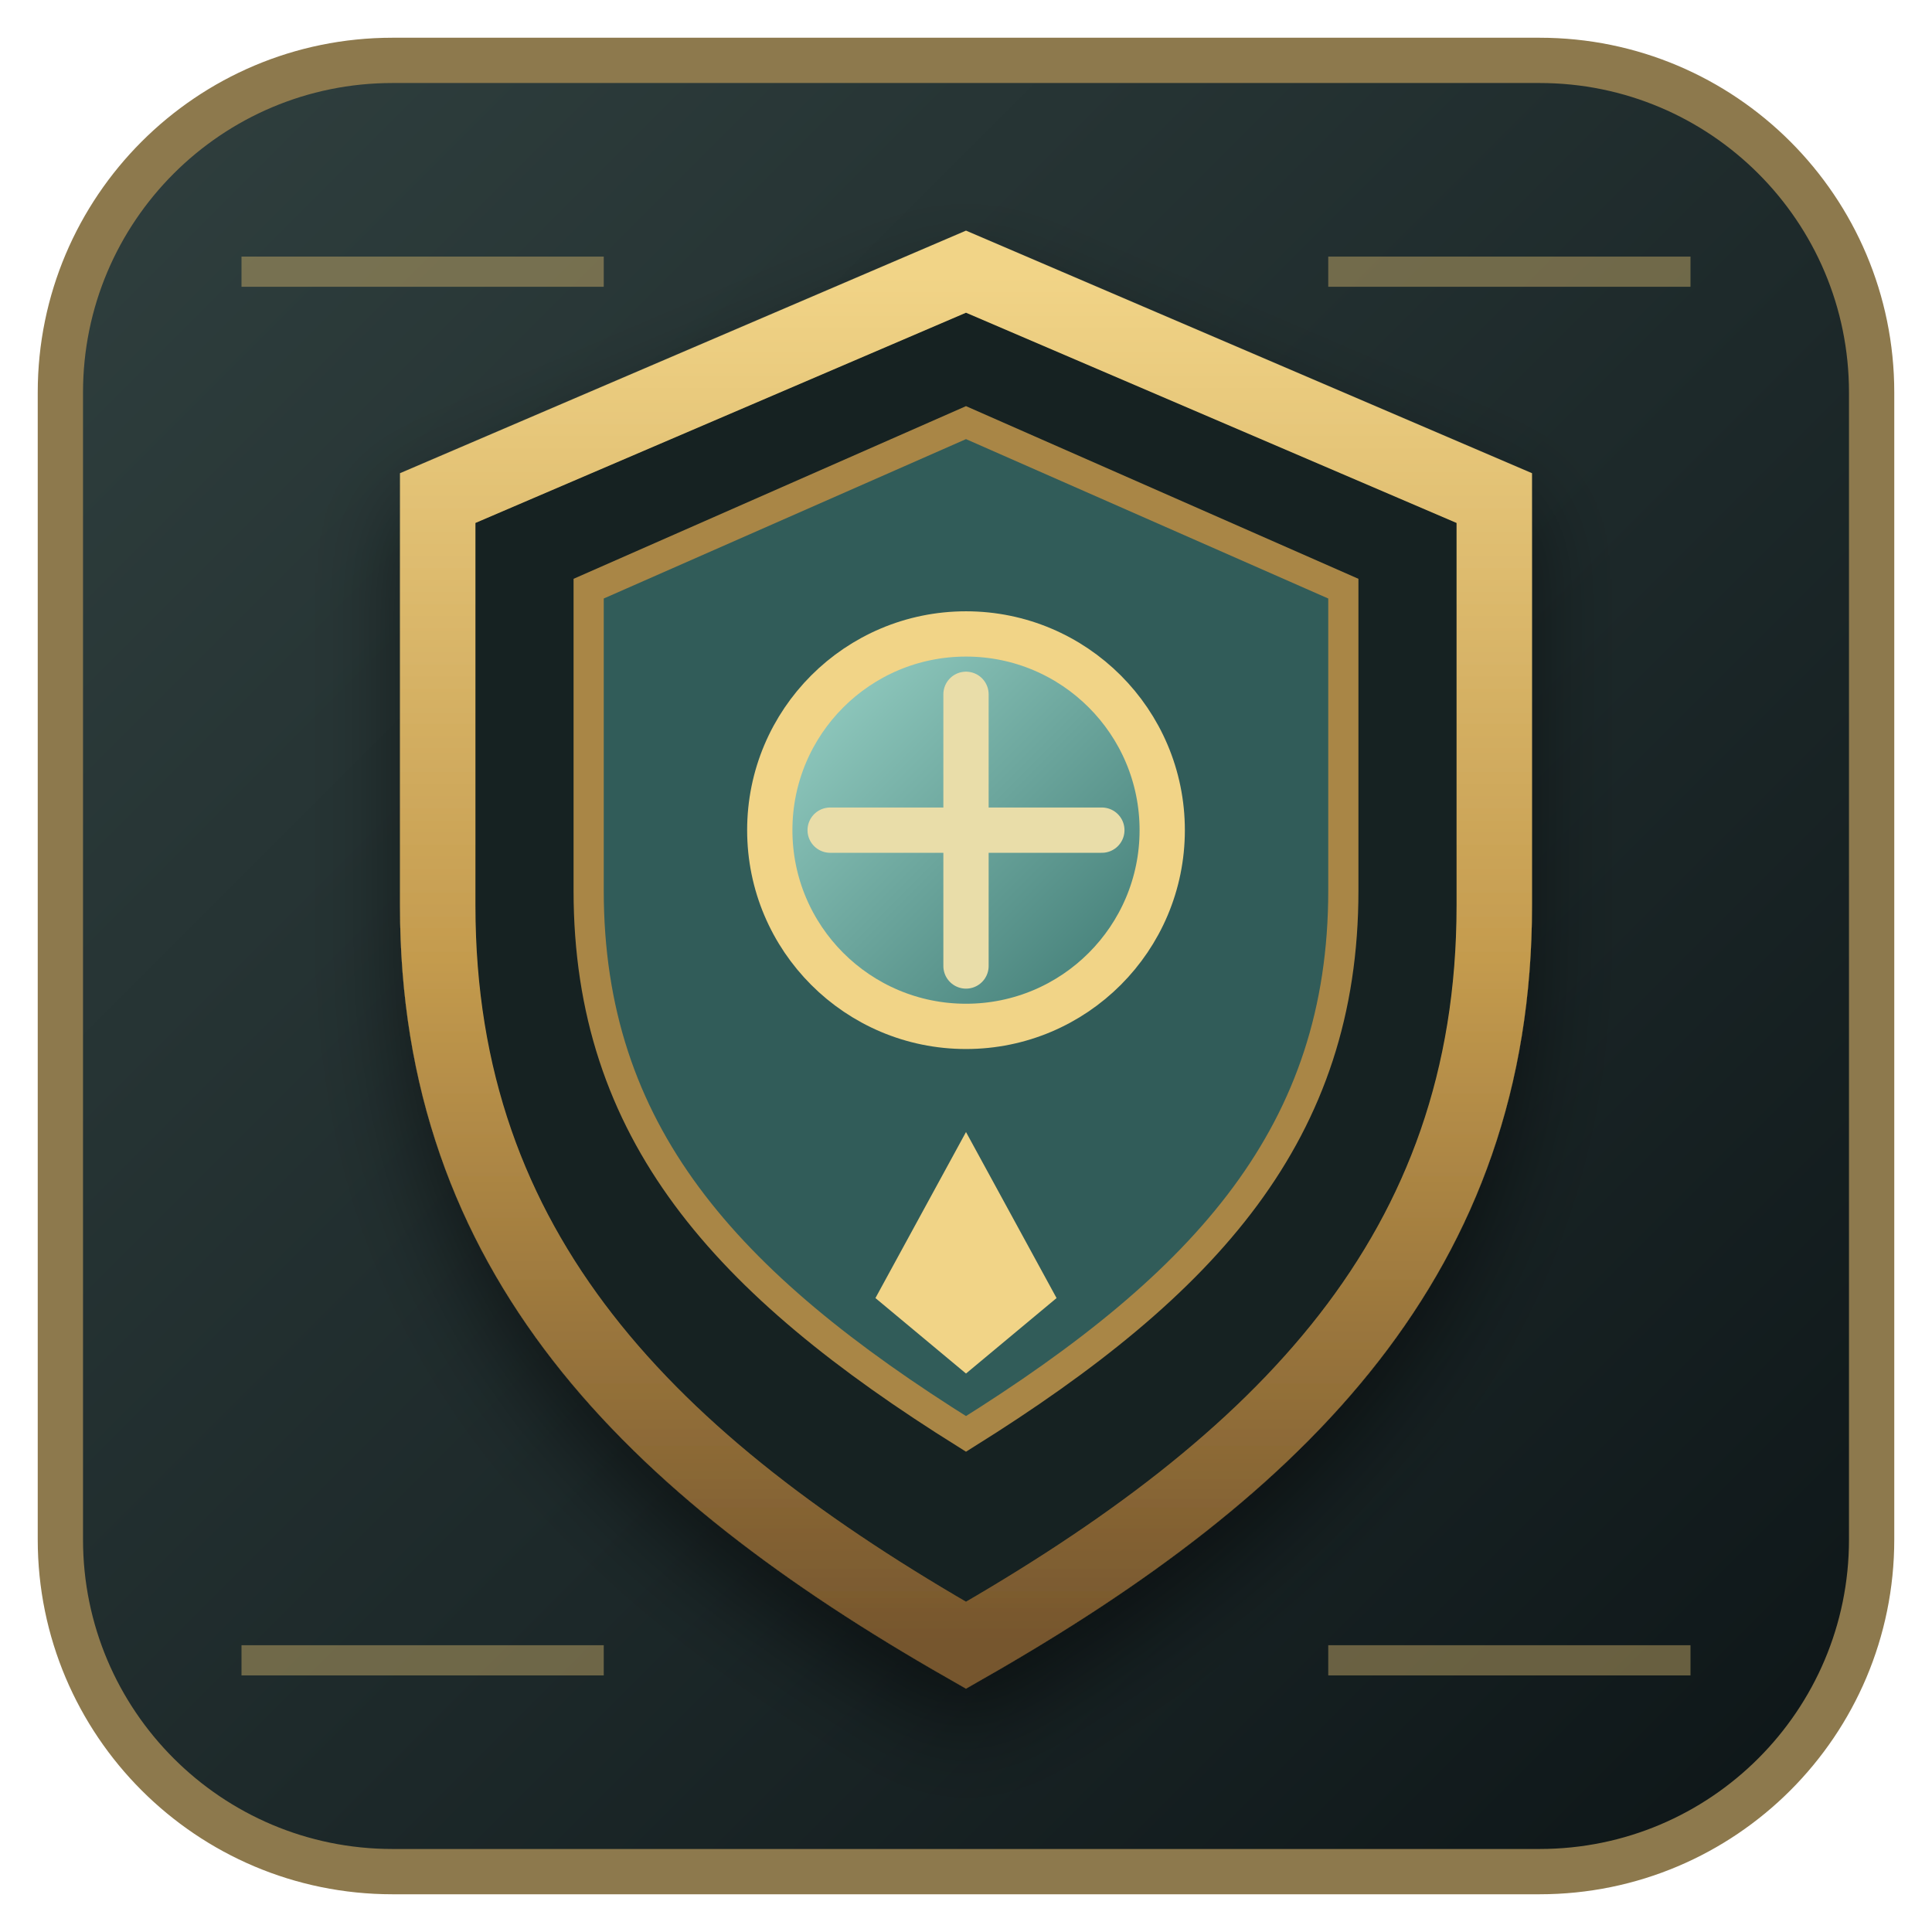
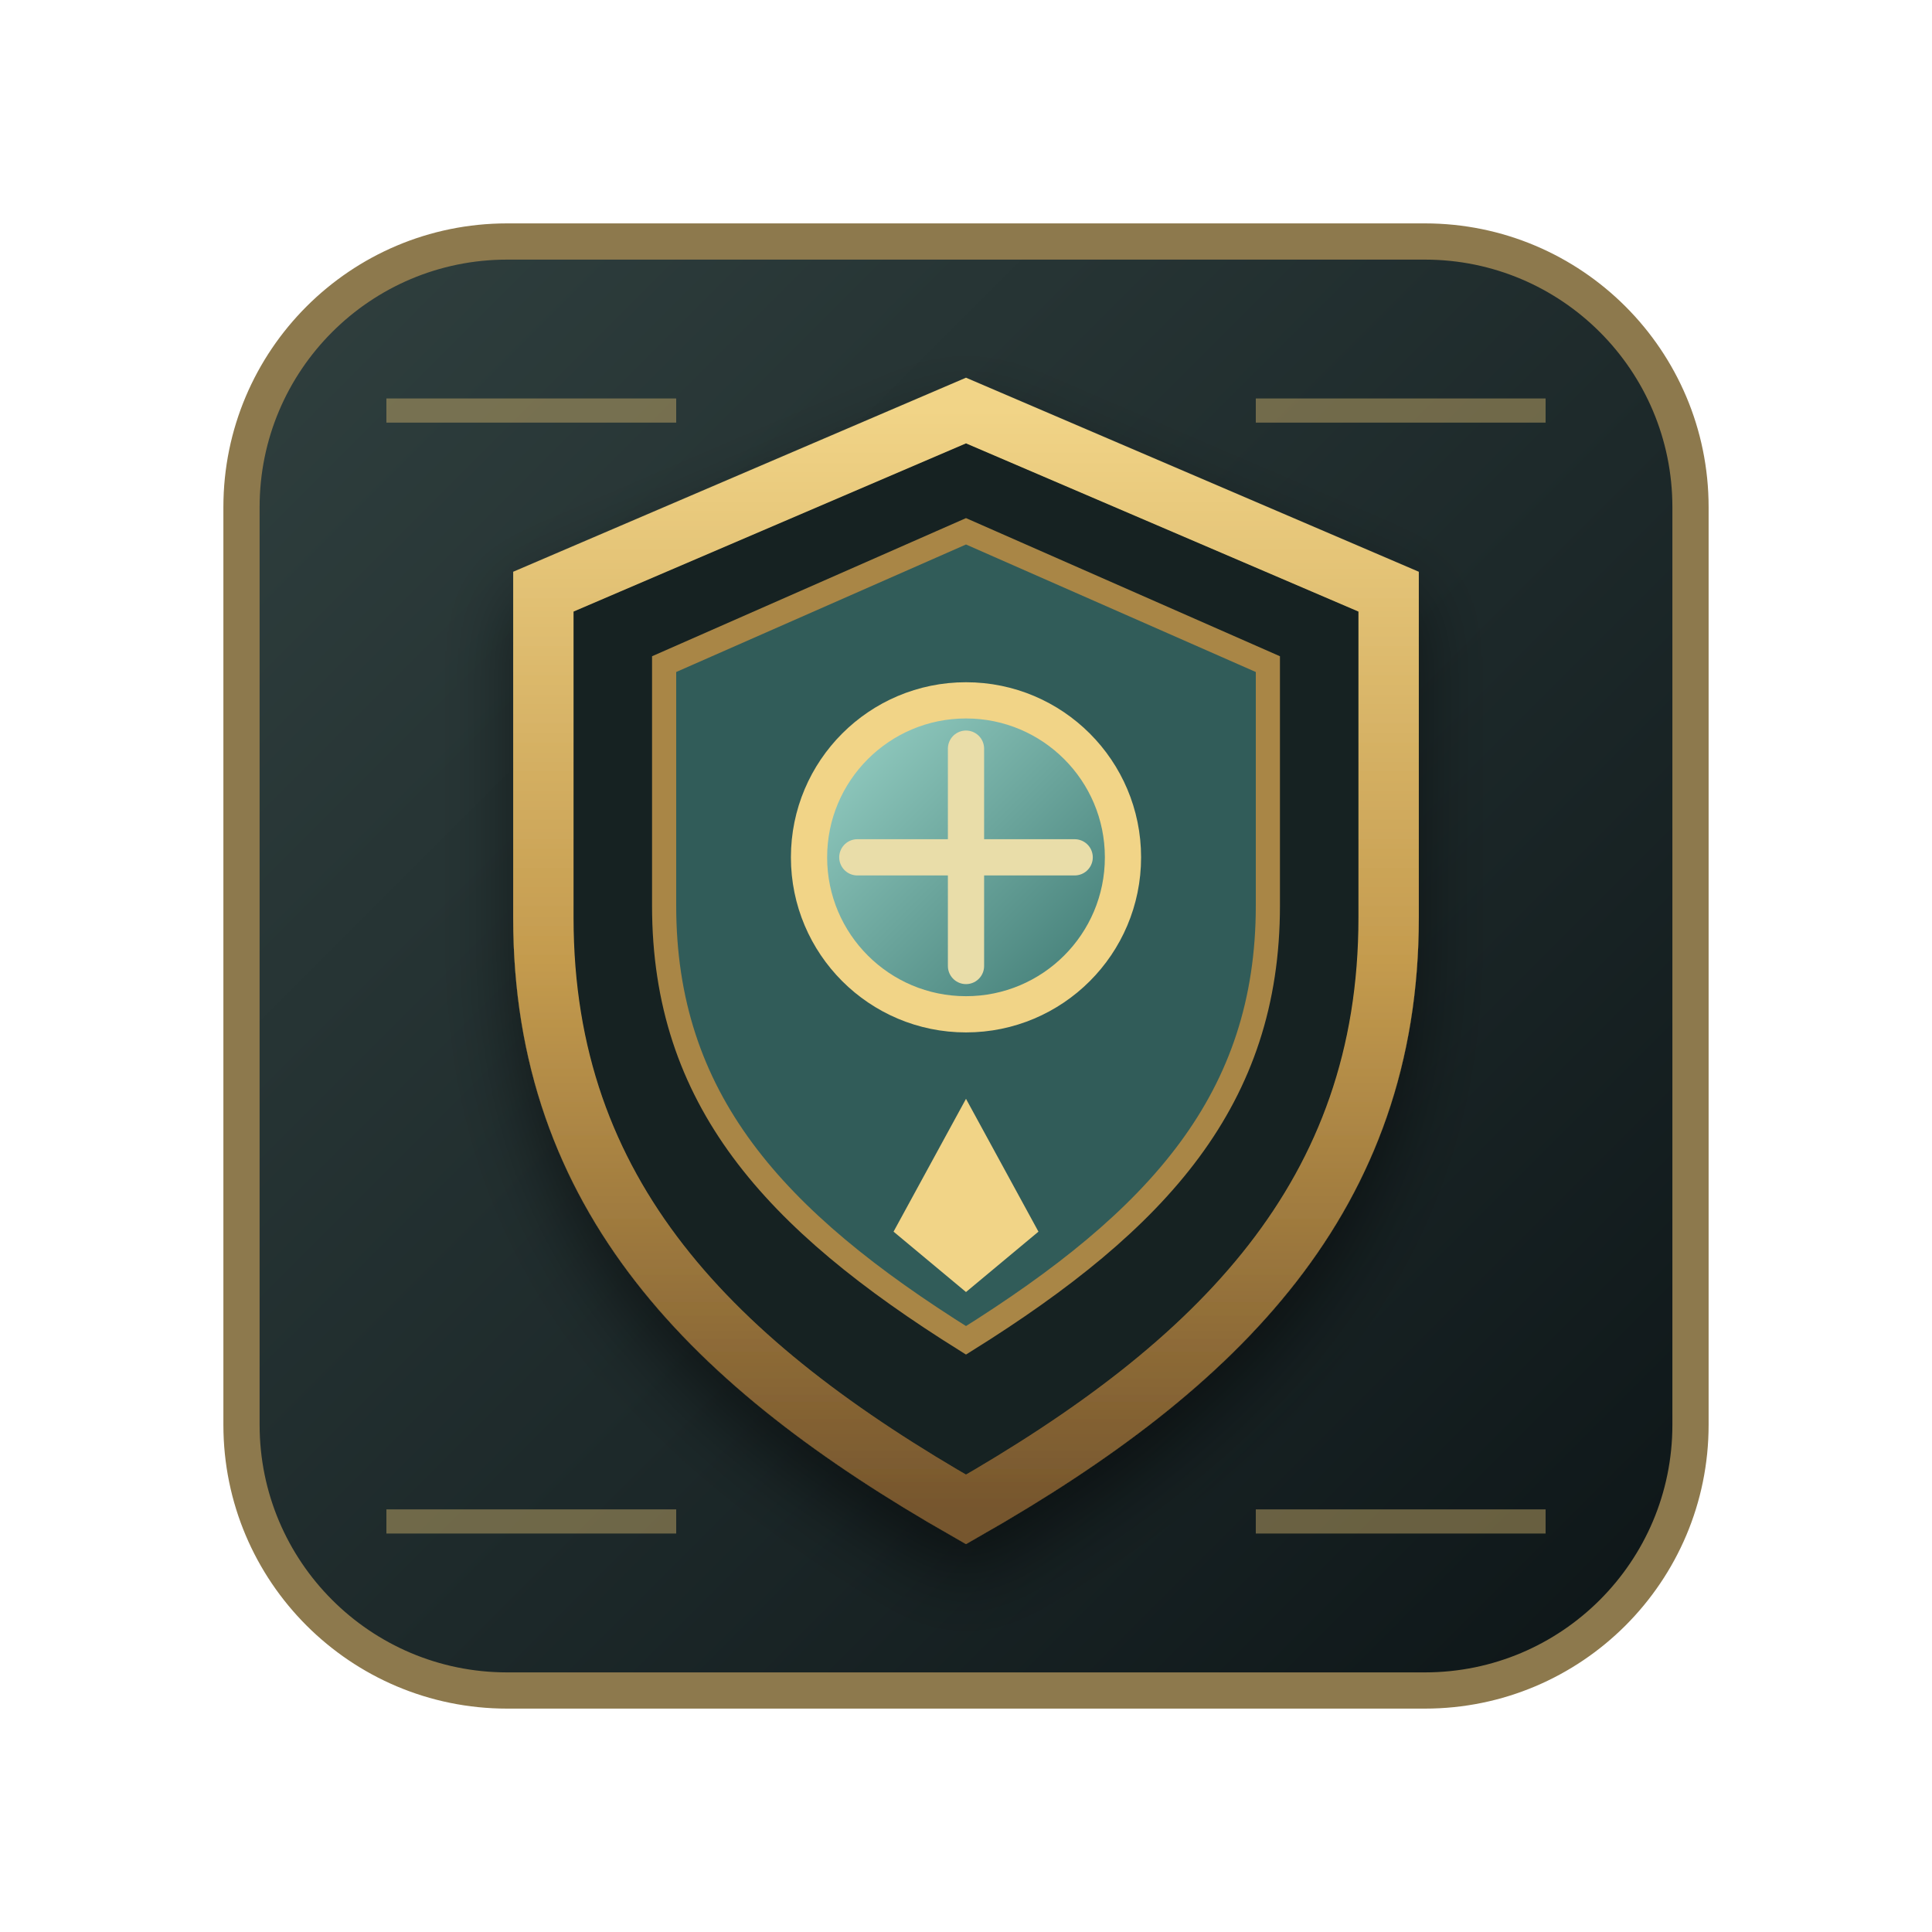
<svg xmlns="http://www.w3.org/2000/svg" viewBox="0 0 128 128">
  <defs>
    <linearGradient id="stone" x1="0" y1="0" x2="1" y2="1">
      <stop offset="0" stop-color="#30403f" />
      <stop offset=".55" stop-color="#1d292a" />
      <stop offset="1" stop-color="#0d1517" />
    </linearGradient>
    <linearGradient id="gold" x1="0" y1="0" x2="0" y2="1">
      <stop offset="0" stop-color="#f1d487" />
      <stop offset=".5" stop-color="#c49b4e" />
      <stop offset="1" stop-color="#76562d" />
    </linearGradient>
    <linearGradient id="gem" x1="0" y1="0" x2="1" y2="1">
      <stop offset="0" stop-color="#9ed7cb" />
      <stop offset="1" stop-color="#39746e" />
    </linearGradient>
    <filter id="shadow" x="-20%" y="-20%" width="140%" height="140%">
      <feDropShadow dx="0" dy="3" stdDeviation="3" flood-color="#000" flood-opacity=".48" />
    </filter>
  </defs>
-   <rect x="4" y="4" width="120" height="120" rx="22" fill="url(#stone)" stroke="#8d794d" stroke-width="3" />
-   <path d="M16 18h24M88 18h24M16 110h24M88 110h24" stroke="#d2b46c" stroke-width="2" opacity=".45" />
-   <path d="M64 18 99 33v27c0 23-14 37-35 49C43 97 29 83 29 60V33z" fill="#132020" stroke="url(#gold)" stroke-width="5" filter="url(#shadow)" />
-   <path d="M64 28 89 39v20c0 16-9 26-25 36-16-10-25-20-25-36V39z" fill="#315c59" stroke="#a98646" stroke-width="2" />
-   <circle cx="64" cy="55" r="13" fill="url(#gem)" stroke="#f1d487" stroke-width="3" />
-   <path d="M64 46v18M55 55h18" stroke="#e9dda9" stroke-width="3" stroke-linecap="round" />
-   <path d="m64 75 6 11-6 5-6-5z" fill="#f1d487" />
+   <g transform="translate(12.8 12.8) scale(.8)">
+     <rect x="4" y="4" width="120" height="120" rx="22" fill="url(#stone)" stroke="#8d794d" stroke-width="3" />
+     <path d="M16 18h24M88 18h24M16 110h24M88 110h24" stroke="#d2b46c" stroke-width="2" opacity=".45" />
+     <path d="M64 18 99 33v27c0 23-14 37-35 49C43 97 29 83 29 60V33z" fill="#132020" stroke="url(#gold)" stroke-width="5" filter="url(#shadow)" />
+     <path d="M64 28 89 39v20c0 16-9 26-25 36-16-10-25-20-25-36V39z" fill="#315c59" stroke="#a98646" stroke-width="2" />
+     <circle cx="64" cy="55" r="13" fill="url(#gem)" stroke="#f1d487" stroke-width="3" />
+     <path d="M64 46v18M55 55h18" stroke="#e9dda9" stroke-width="3" stroke-linecap="round" />
+     <path d="m64 75 6 11-6 5-6-5z" fill="#f1d487" />
+   </g>
</svg>
